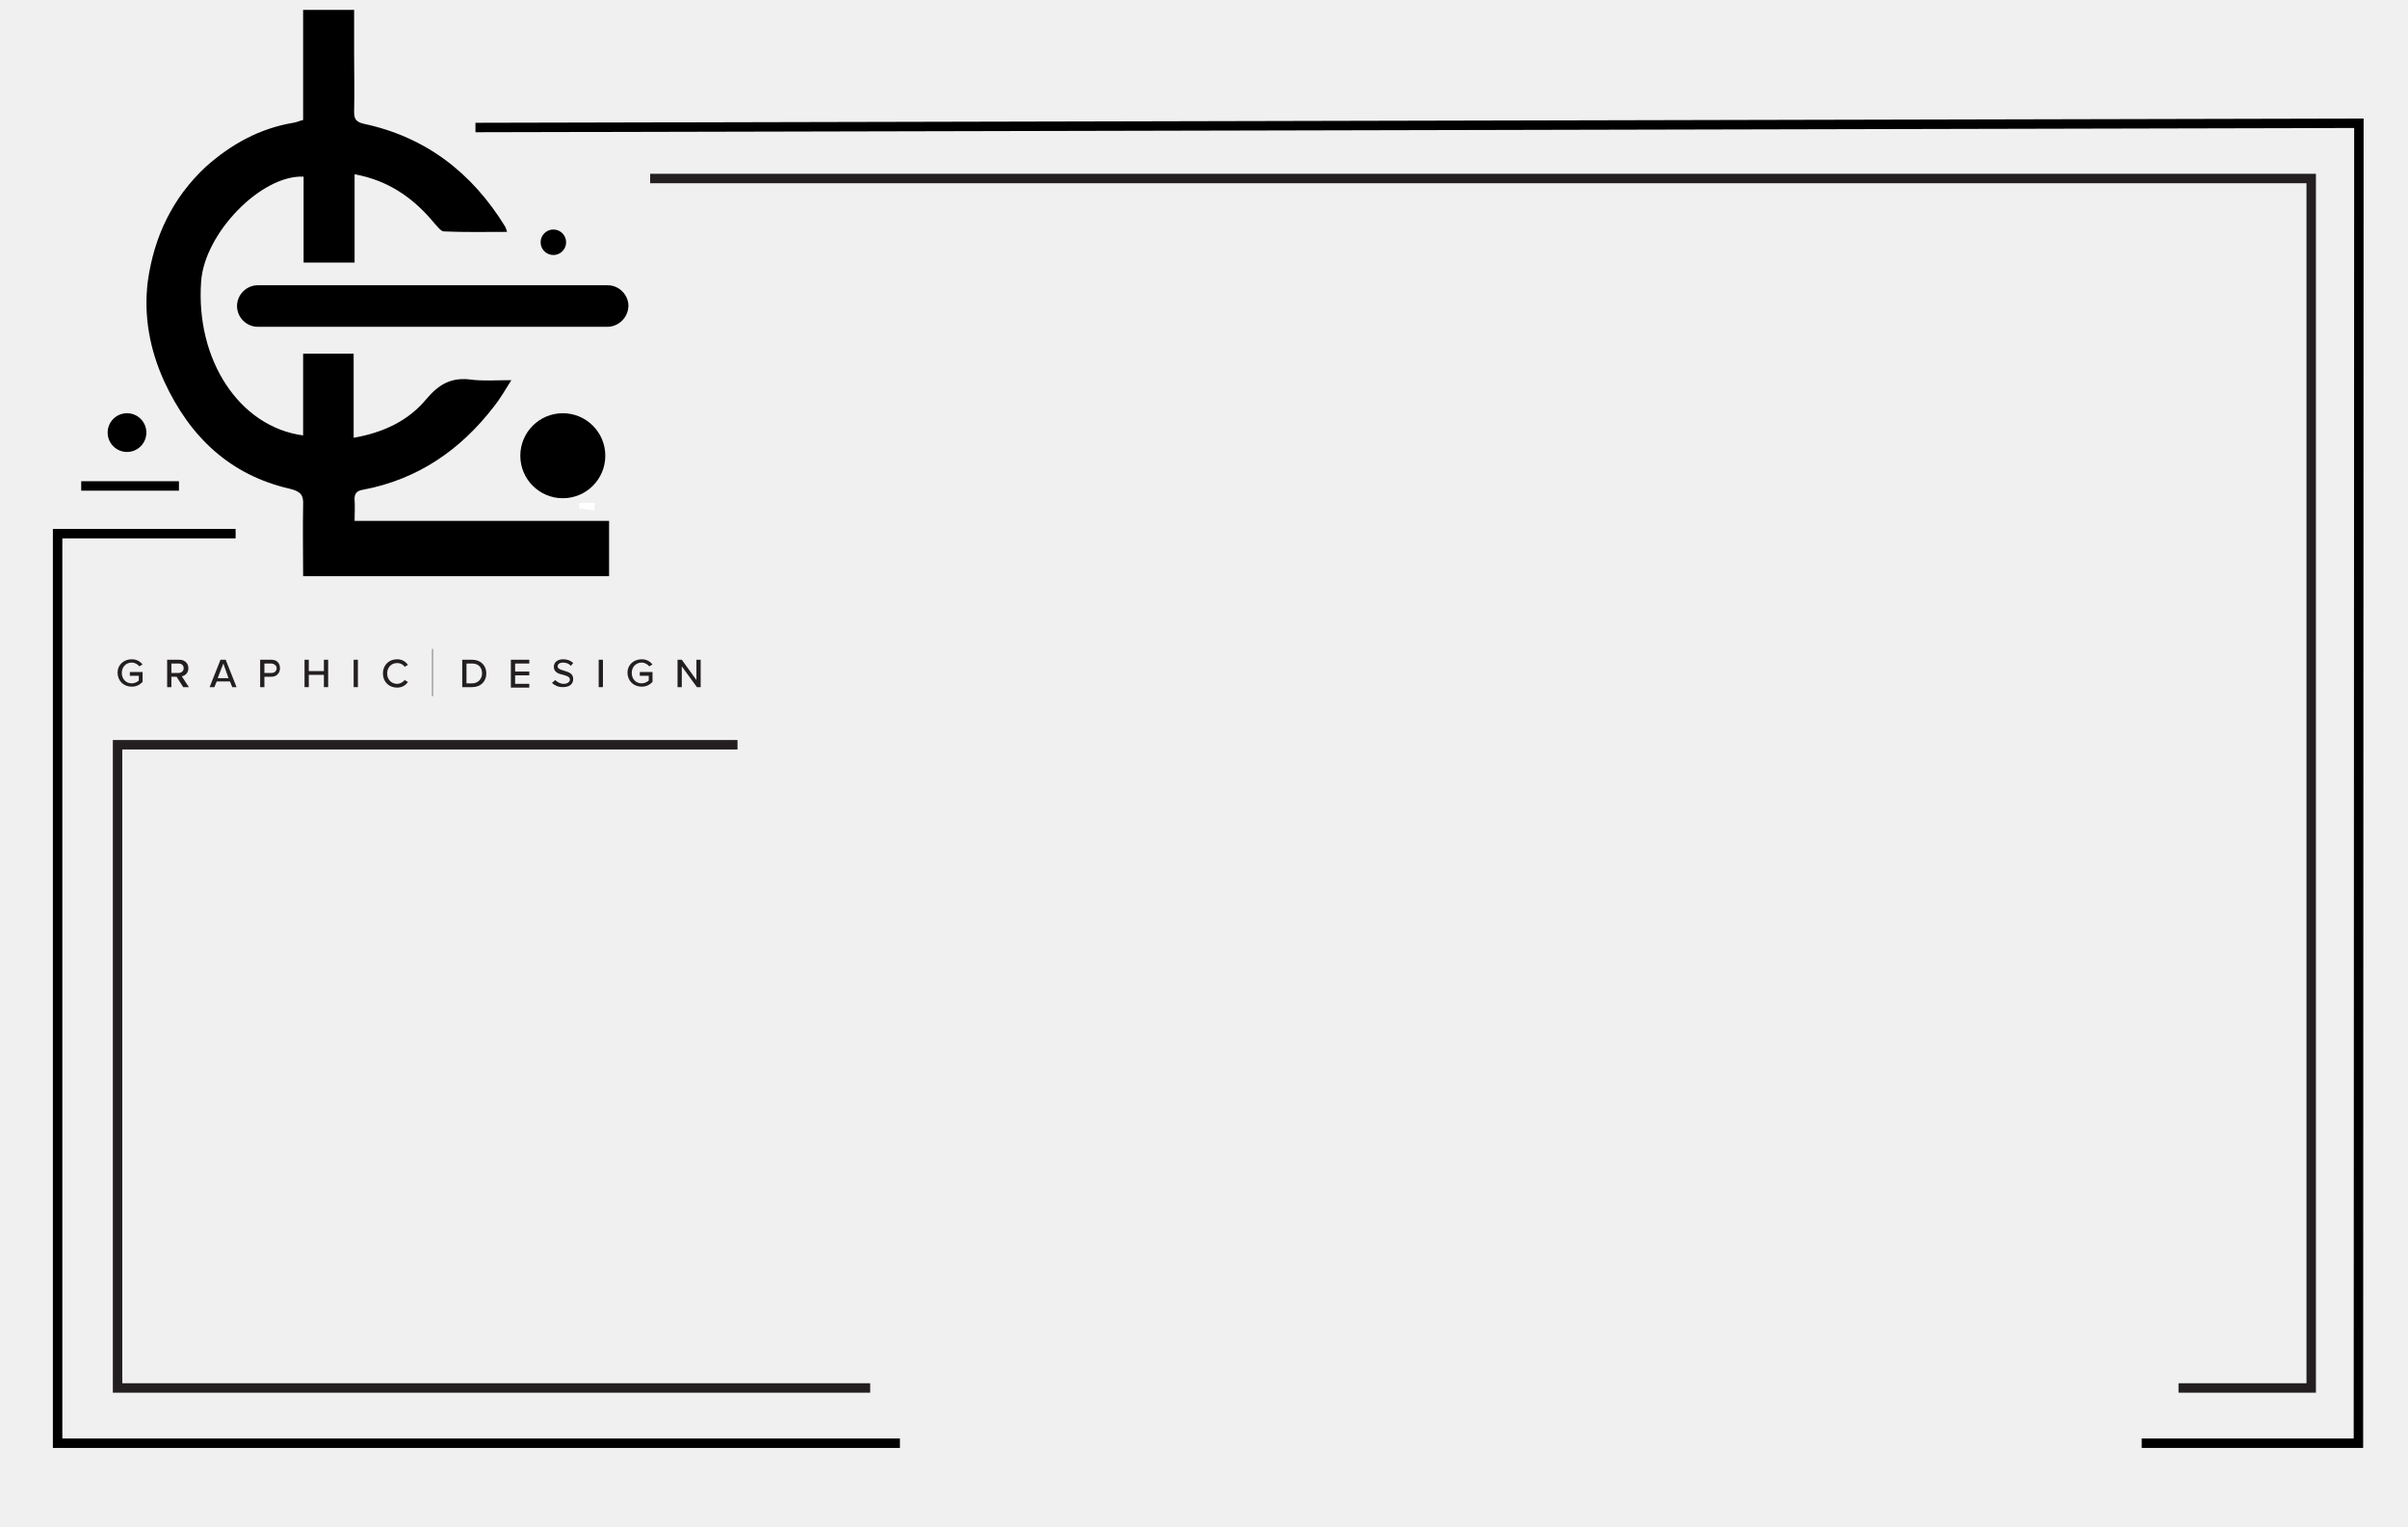
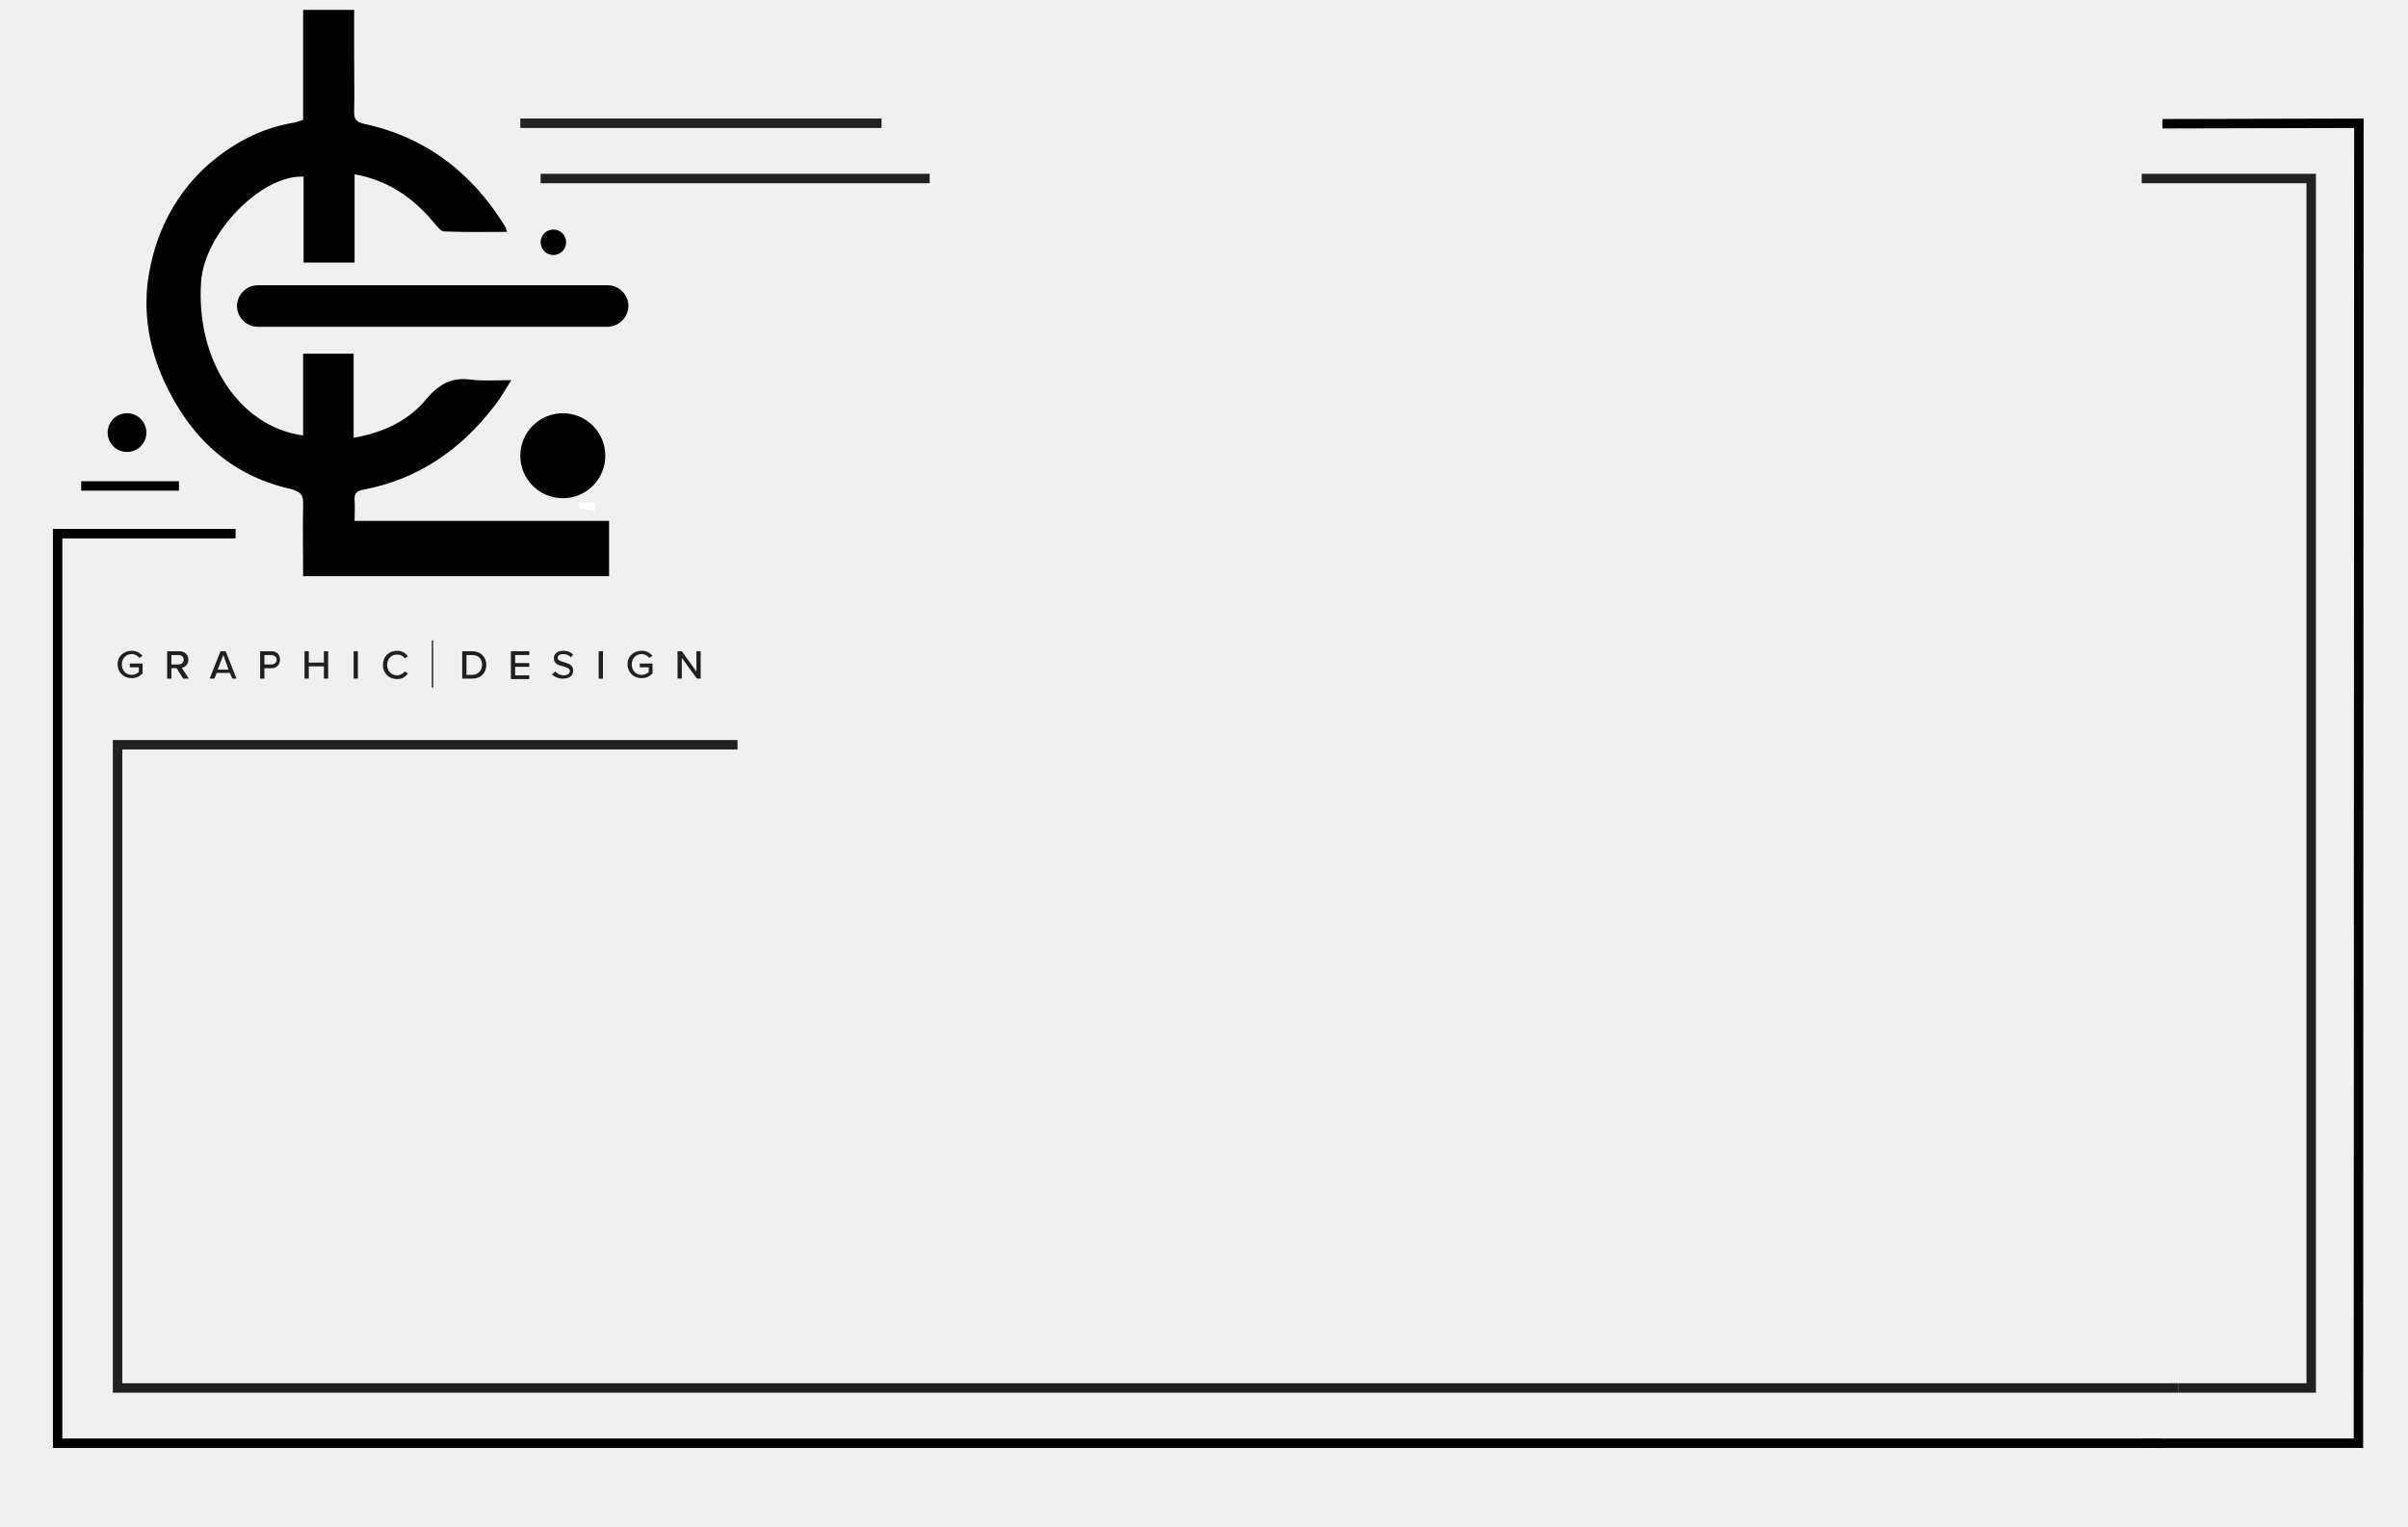
<svg xmlns="http://www.w3.org/2000/svg" version="1.1" id="business_card" x="0px" y="0px" viewBox="0 0 510 323.2" style="enable-background:new 0 0 510 323.2;" xml:space="preserve">
  <style type="text/css">
	.st0{fill:none;stroke:#231F20;stroke-width:2;stroke-miterlimit:10;}
	.st1{enable-background:new    ;}
	.st2{fill:#231F20;}
- 	.st3{fill:none;stroke:#000000;stroke-width:0.1;stroke-miterlimit:10;}
+ 	.st3{fill:none;stroke:#000000;stroke-width:0.25;stroke-miterlimit:10;}
	.st4{fill:#FFFFFF;}
	.st5{fill:none;stroke:#000000;stroke-width:2;stroke-miterlimit:10;}
</style>
  <g id="graphic_elements">
-     <polyline class="st0" points="184.3,293.9 24.9,293.9 24.9,157.7 156.2,157.7  " />
-     <polyline class="st0" points="137.7,37.8 489.5,37.8 489.5,293.9 461.4,293.9  " />
+     <polyline class="st0" points="461.4,293.9 24.9,293.9 24.9,157.7 156.2,157.7  " />
+     <polyline class="st0" points="453.6,37.8 489.5,37.8 489.5,293.9 461.4,293.9  " />
  </g>
  <g>
    <g class="st1">
-       <path class="st2" d="M27.9,139.6c1.1,0,1.8,0.5,2.3,1.1l-0.7,0.4c-0.3-0.4-0.9-0.8-1.6-0.8c-1.2,0-2.1,0.9-2.1,2.2    s0.9,2.2,2.1,2.2c0.6,0,1.2-0.3,1.5-0.6v-1h-1.9v-0.8h2.7v2.1c-0.6,0.6-1.3,1-2.3,1c-1.7,0-3-1.2-3-3    C24.9,140.8,26.2,139.6,27.9,139.6z" />
-       <path class="st2" d="M38.8,145.5l-1.4-2.2h-1.1v2.2h-0.9v-5.8H38c1.1,0,1.9,0.7,1.9,1.8c0,1-0.7,1.6-1.4,1.7l1.5,2.3H38.8z     M37.8,140.5h-1.5v2h1.5c0.6,0,1.1-0.4,1.1-1S38.5,140.5,37.8,140.5z" />
-       <path class="st2" d="M49.2,145.5l-0.5-1.2h-2.8l-0.5,1.2h-1l2.3-5.8h1.1l2.3,5.8H49.2z M47.3,140.5l-1.2,3.1h2.3L47.3,140.5z" />
-       <path class="st2" d="M55.1,145.5v-5.8h2.4c1.2,0,1.8,0.8,1.8,1.8s-0.7,1.8-1.8,1.8H56v2.2H55.1z M57.4,140.5H56v2h1.5    c0.6,0,1.1-0.4,1.1-1S58,140.5,57.4,140.5z" />
-       <path class="st2" d="M68.6,145.5v-2.6h-3.2v2.6h-0.9v-5.8h0.9v2.4h3.2v-2.4h0.9v5.8H68.6z" />
-       <path class="st2" d="M74.9,145.5v-5.8h0.9v5.8H74.9z" />
-       <path class="st2" d="M81.1,142.6c0-1.8,1.3-3,3-3c1.1,0,1.8,0.5,2.3,1.2l-0.7,0.4c-0.3-0.5-0.9-0.8-1.6-0.8    c-1.2,0-2.1,0.9-2.1,2.2s0.9,2.2,2.1,2.2c0.7,0,1.3-0.4,1.6-0.8l0.7,0.4c-0.5,0.7-1.2,1.2-2.3,1.2    C82.4,145.6,81.1,144.4,81.1,142.6z" />
-       <path class="st2" d="M97.9,145.5v-5.8h2.1c1.8,0,3,1.2,3,2.9s-1.2,2.9-3,2.9L97.9,145.5L97.9,145.5z M98.8,144.7h1.2    c1.3,0,2.1-1,2.1-2.1c0-1.2-0.7-2.1-2.1-2.1h-1.2V144.7z" />
-       <path class="st2" d="M108.2,145.5v-5.8h3.9v0.8h-3v1.7h3v0.8h-3v1.8h3v0.8h-3.9V145.5z" />
-       <path class="st2" d="M117.6,144c0.4,0.4,1,0.8,1.8,0.8c0.9,0,1.3-0.5,1.3-0.9c0-0.6-0.7-0.8-1.4-1c-0.9-0.2-2-0.5-2-1.7    c0-1,0.8-1.6,2-1.6c0.9,0,1.6,0.3,2.1,0.8l-0.5,0.6c-0.4-0.5-1-0.7-1.7-0.7c-0.6,0-1.1,0.3-1.1,0.8s0.6,0.7,1.3,0.9    c0.9,0.3,2,0.5,2,1.8c0,0.9-0.6,1.7-2.2,1.7c-1,0-1.8-0.4-2.3-0.9L117.6,144z" />
-       <path class="st2" d="M126.8,145.5v-5.8h0.9v5.8H126.8z" />
-       <path class="st2" d="M135.9,139.6c1.1,0,1.8,0.5,2.3,1.1l-0.7,0.4c-0.3-0.4-0.9-0.8-1.6-0.8c-1.2,0-2.1,0.9-2.1,2.2    s0.9,2.2,2.1,2.2c0.6,0,1.2-0.3,1.5-0.6v-1h-1.9v-0.8h2.7v2.1c-0.6,0.6-1.3,1-2.3,1c-1.7,0-3-1.2-3-3    C132.9,140.8,134.2,139.6,135.9,139.6z" />
-       <path class="st2" d="M147.6,145.5l-3.2-4.4v4.4h-0.9v-5.8h0.9l3.1,4.3v-4.3h0.9v5.8H147.6z" />
+       <path class="st2" d="M27.9,137.8c1.1,0,1.8,0.5,2.3,1.1l-0.7,0.4c-0.3-0.4-0.9-0.8-1.6-0.8c-1.2,0-2.1,0.9-2.1,2.2    s0.9,2.2,2.1,2.2c0.6,0,1.2-0.3,1.5-0.6v-1h-1.9v-0.8h2.7v2.1c-0.6,0.6-1.3,1-2.3,1c-1.7,0-3-1.2-3-3    C24.9,139,26.2,137.8,27.9,137.8z" />
+       <path class="st2" d="M38.8,143.7l-1.4-2.2h-1.1v2.2h-0.9v-5.8H38c1.1,0,1.9,0.7,1.9,1.8c0,1-0.7,1.6-1.4,1.7l1.5,2.3H38.8z     M37.8,138.7h-1.5v2h1.5c0.6,0,1.1-0.4,1.1-1S38.5,138.7,37.8,138.7z" />
+       <path class="st2" d="M49.2,143.7l-0.5-1.2h-2.8l-0.5,1.2h-1l2.3-5.8h1.1l2.3,5.8H49.2z M47.3,138.7l-1.2,3.1h2.3L47.3,138.7z" />
+       <path class="st2" d="M55.1,143.7v-5.8h2.4c1.2,0,1.8,0.8,1.8,1.8s-0.7,1.8-1.8,1.8H56v2.2H55.1z M57.4,138.7H56v2h1.5    c0.6,0,1.1-0.4,1.1-1S58,138.7,57.4,138.7z" />
+       <path class="st2" d="M68.6,143.7v-2.6h-3.2v2.6h-0.9v-5.8h0.9v2.4h3.2v-2.4h0.9v5.8H68.6z" />
+       <path class="st2" d="M74.9,143.7v-5.8h0.9v5.8H74.9z" />
+       <path class="st2" d="M81.1,140.8c0-1.8,1.3-3,3-3c1.1,0,1.8,0.5,2.3,1.2l-0.7,0.4c-0.3-0.5-0.9-0.8-1.6-0.8    c-1.2,0-2.1,0.9-2.1,2.2s0.9,2.2,2.1,2.2c0.7,0,1.3-0.4,1.6-0.8l0.7,0.4c-0.5,0.7-1.2,1.2-2.3,1.2    C82.4,143.8,81.1,142.6,81.1,140.8z" />
+       <path class="st2" d="M97.9,143.7v-5.8h2.1c1.8,0,3,1.2,3,2.9s-1.2,2.9-3,2.9L97.9,143.7L97.9,143.7z M98.8,142.9h1.2    c1.3,0,2.1-1,2.1-2.1c0-1.2-0.7-2.1-2.1-2.1h-1.2V142.9z" />
+       <path class="st2" d="M108.2,143.7v-5.8h3.9v0.8h-3v1.7h3v0.8h-3v1.8h3v0.8h-3.9V143.7z" />
+       <path class="st2" d="M117.6,142.2c0.4,0.4,1,0.8,1.8,0.8c0.9,0,1.3-0.5,1.3-0.9c0-0.6-0.7-0.8-1.4-1c-0.9-0.2-2-0.5-2-1.7    c0-1,0.8-1.6,2-1.6c0.9,0,1.6,0.3,2.1,0.8l-0.5,0.6c-0.4-0.5-1-0.7-1.7-0.7c-0.6,0-1.1,0.3-1.1,0.8s0.6,0.7,1.3,0.9    c0.9,0.3,2,0.5,2,1.8c0,0.9-0.6,1.7-2.2,1.7c-1,0-1.8-0.4-2.3-0.9L117.6,142.2z" />
+       <path class="st2" d="M126.8,143.7v-5.8h0.9v5.8H126.8z" />
+       <path class="st2" d="M135.9,137.8c1.1,0,1.8,0.5,2.3,1.1l-0.7,0.4c-0.3-0.4-0.9-0.8-1.6-0.8c-1.2,0-2.1,0.9-2.1,2.2    s0.9,2.2,2.1,2.2c0.6,0,1.2-0.3,1.5-0.6v-1h-1.9v-0.8h2.7v2.1c-0.6,0.6-1.3,1-2.3,1c-1.7,0-3-1.2-3-3    C132.9,139,134.2,137.8,135.9,137.8z" />
+       <path class="st2" d="M147.6,143.7l-3.2-4.4v4.4h-0.9v-5.8h0.9l3.1,4.3v-4.3h0.9v5.8H147.6z" />
    </g>
-     <line class="st3" x1="91.6" y1="137.4" x2="91.6" y2="147.4" />
+     <line class="st3" x1="91.6" y1="135.6" x2="91.6" y2="145.6" />
  </g>
  <g>
    <path d="M129,110.3c0,4.2,0,7.8,0,11.7c-21.5,0-43,0-64.8,0c0-5-0.1-10,0-15c0.1-2.1-0.4-2.9-2.8-3.5c-12.7-2.9-21.2-11-26.6-22.7   c-3.1-6.8-4.4-13.9-3.5-21.2c1.3-9.4,5.2-17.7,12.3-24.3C49,30.5,55,27.2,62.1,26c0.7-0.1,1.3-0.4,2.1-0.6c0-7.7,0-15.4,0-23.3   c3.6,0,7,0,10.8,0c0,3.1,0,6.2,0,9.2c0,4.1,0.1,8.2,0,12.4c0,1.5,0.4,2.1,2,2.5C90.2,29,100,36.6,107,48c0.1,0.2,0.2,0.5,0.4,1.1   c-4.6,0-9,0.1-13.4-0.1c-0.6,0-1.3-1-1.9-1.6c-4.4-5.4-9.8-9.2-17-10.5c0,6.2,0,12.4,0,18.7c-3.6,0-7.1,0-10.8,0   c0-6.1,0-12.1,0-18.2c-9-0.4-21,12-21.7,22.2c-1.2,16.6,8.1,30.8,21.6,32.6c0-5.7,0-11.4,0-17.3c3.7,0,7.1,0,10.7,0   c0,5.8,0,11.7,0,17.8c6.3-1.1,11.6-3.6,15.4-8.2c2.7-3.2,5.4-4.7,9.6-4.1c2.5,0.3,5.1,0.1,8.4,0.1c-1.4,2.2-2.4,4-3.7,5.6   c-7.1,9.2-16.1,15.4-27.7,17.6c-1.3,0.2-1.9,0.8-1.8,2.2c0.1,1.4,0,2.7,0,4.4C93.1,110.3,110.9,110.3,129,110.3z" />
    <path class="st4" d="M125.9,108.1c-1.1-0.1-2.2-0.3-3.3-0.5c0,0,0.1-1,0.1-1.1c1.1-0.1,2.2,0,3.3,0   C125.9,107.1,125.9,107.6,125.9,108.1z" />
  </g>
-   <polyline class="st5" points="100.7,27 499.6,26.1 499.5,305.6 453.6,305.6 " />
-   <polyline class="st5" points="49.9,113 12.2,113 12.2,305.6 190.6,305.6 " />
+   <polyline class="st5" points="458,26.2 499.6,26.1 499.5,305.6 453.6,305.6 " />
+   <polyline class="st5" points="49.9,113 12.2,113 12.2,305.6 458,305.6 " />
  <line class="st5" x1="17.2" y1="102.9" x2="37.9" y2="102.9" />
  <circle cx="26.9" cy="91.6" r="4.1" />
-   <path d="M128.6,69.2H54.6c-2.4,0-4.4-2-4.4-4.4v0c0-2.4,2-4.4,4.4-4.4h74.1c2.4,0,4.4,2,4.4,4.4v0C133,67.3,131,69.2,128.6,69.2z" />
+   <path d="M128.6,69.2h-74c-2.4,0-4.4-2-4.4-4.4l0,0c0-2.4,2-4.4,4.4-4.4h74.1c2.4,0,4.4,2,4.4,4.4l0,0C133,67.3,131,69.2,128.6,69.2z  " />
  <circle cx="119.2" cy="96.5" r="9" />
  <circle cx="117.2" cy="51.3" r="2.7" />
+   <line class="st0" x1="186.7" y1="26.1" x2="110.2" y2="26.1" />
+   <line class="st0" x1="196.9" y1="37.8" x2="114.5" y2="37.8" />
</svg>
